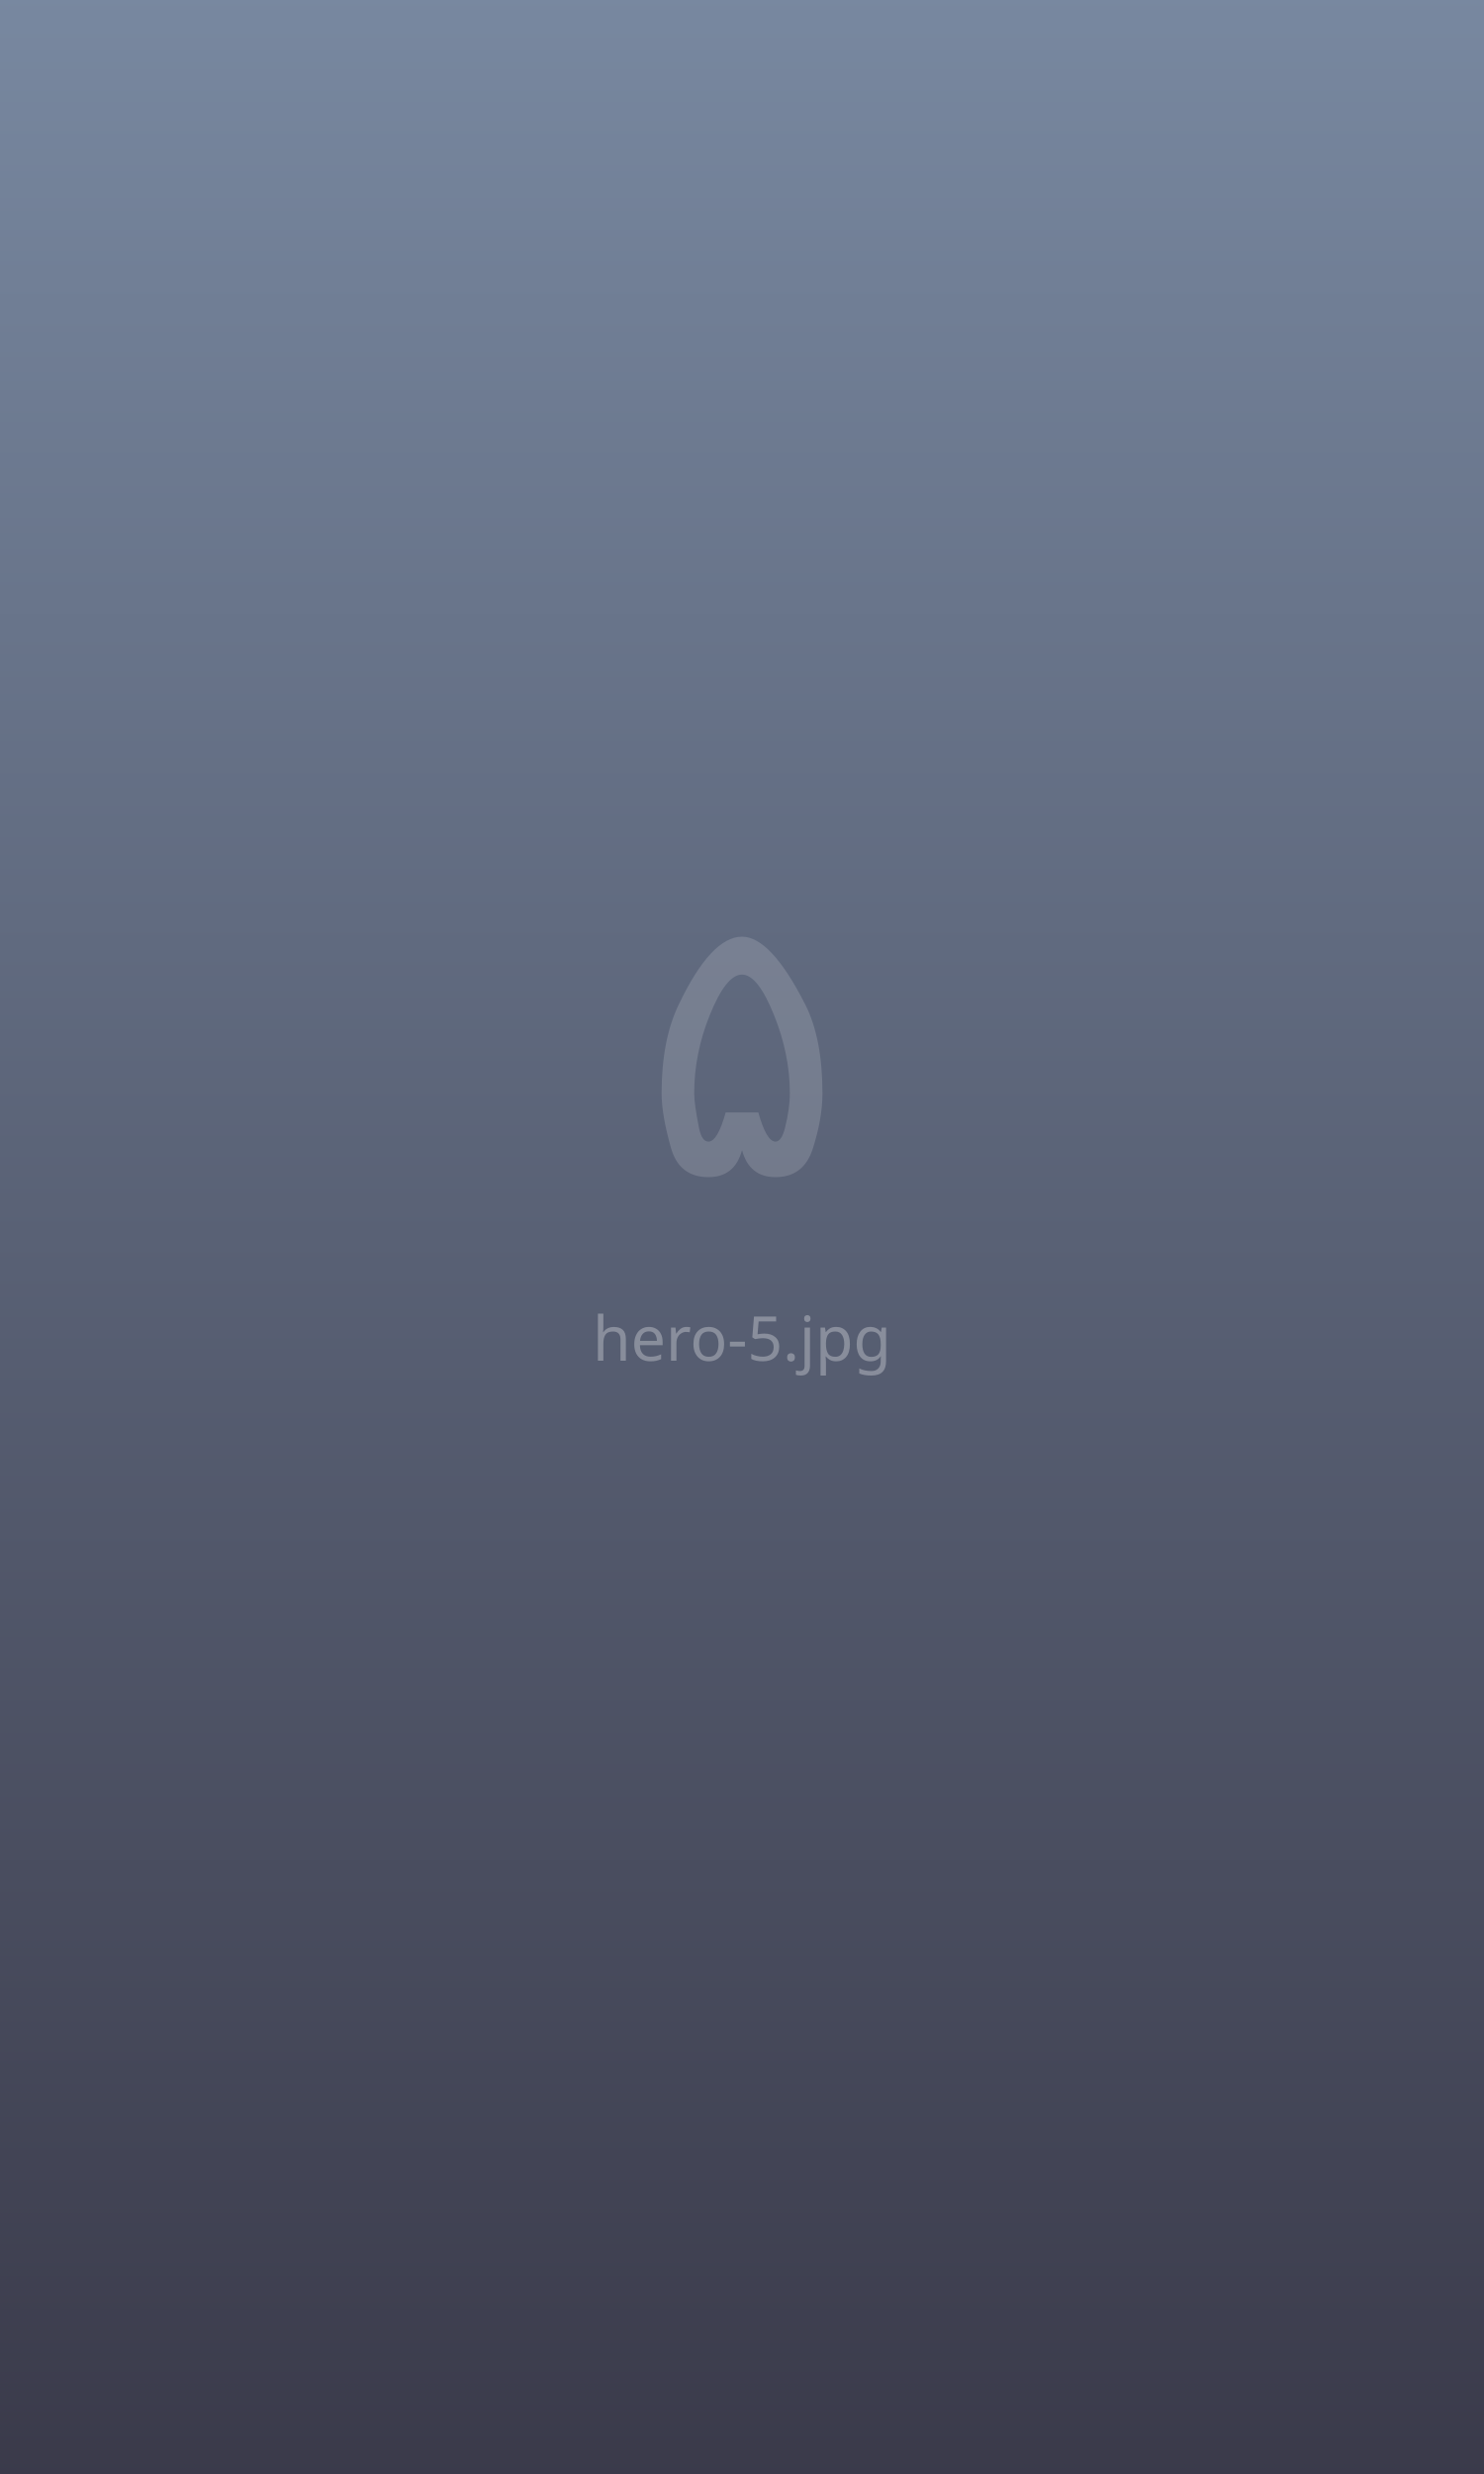
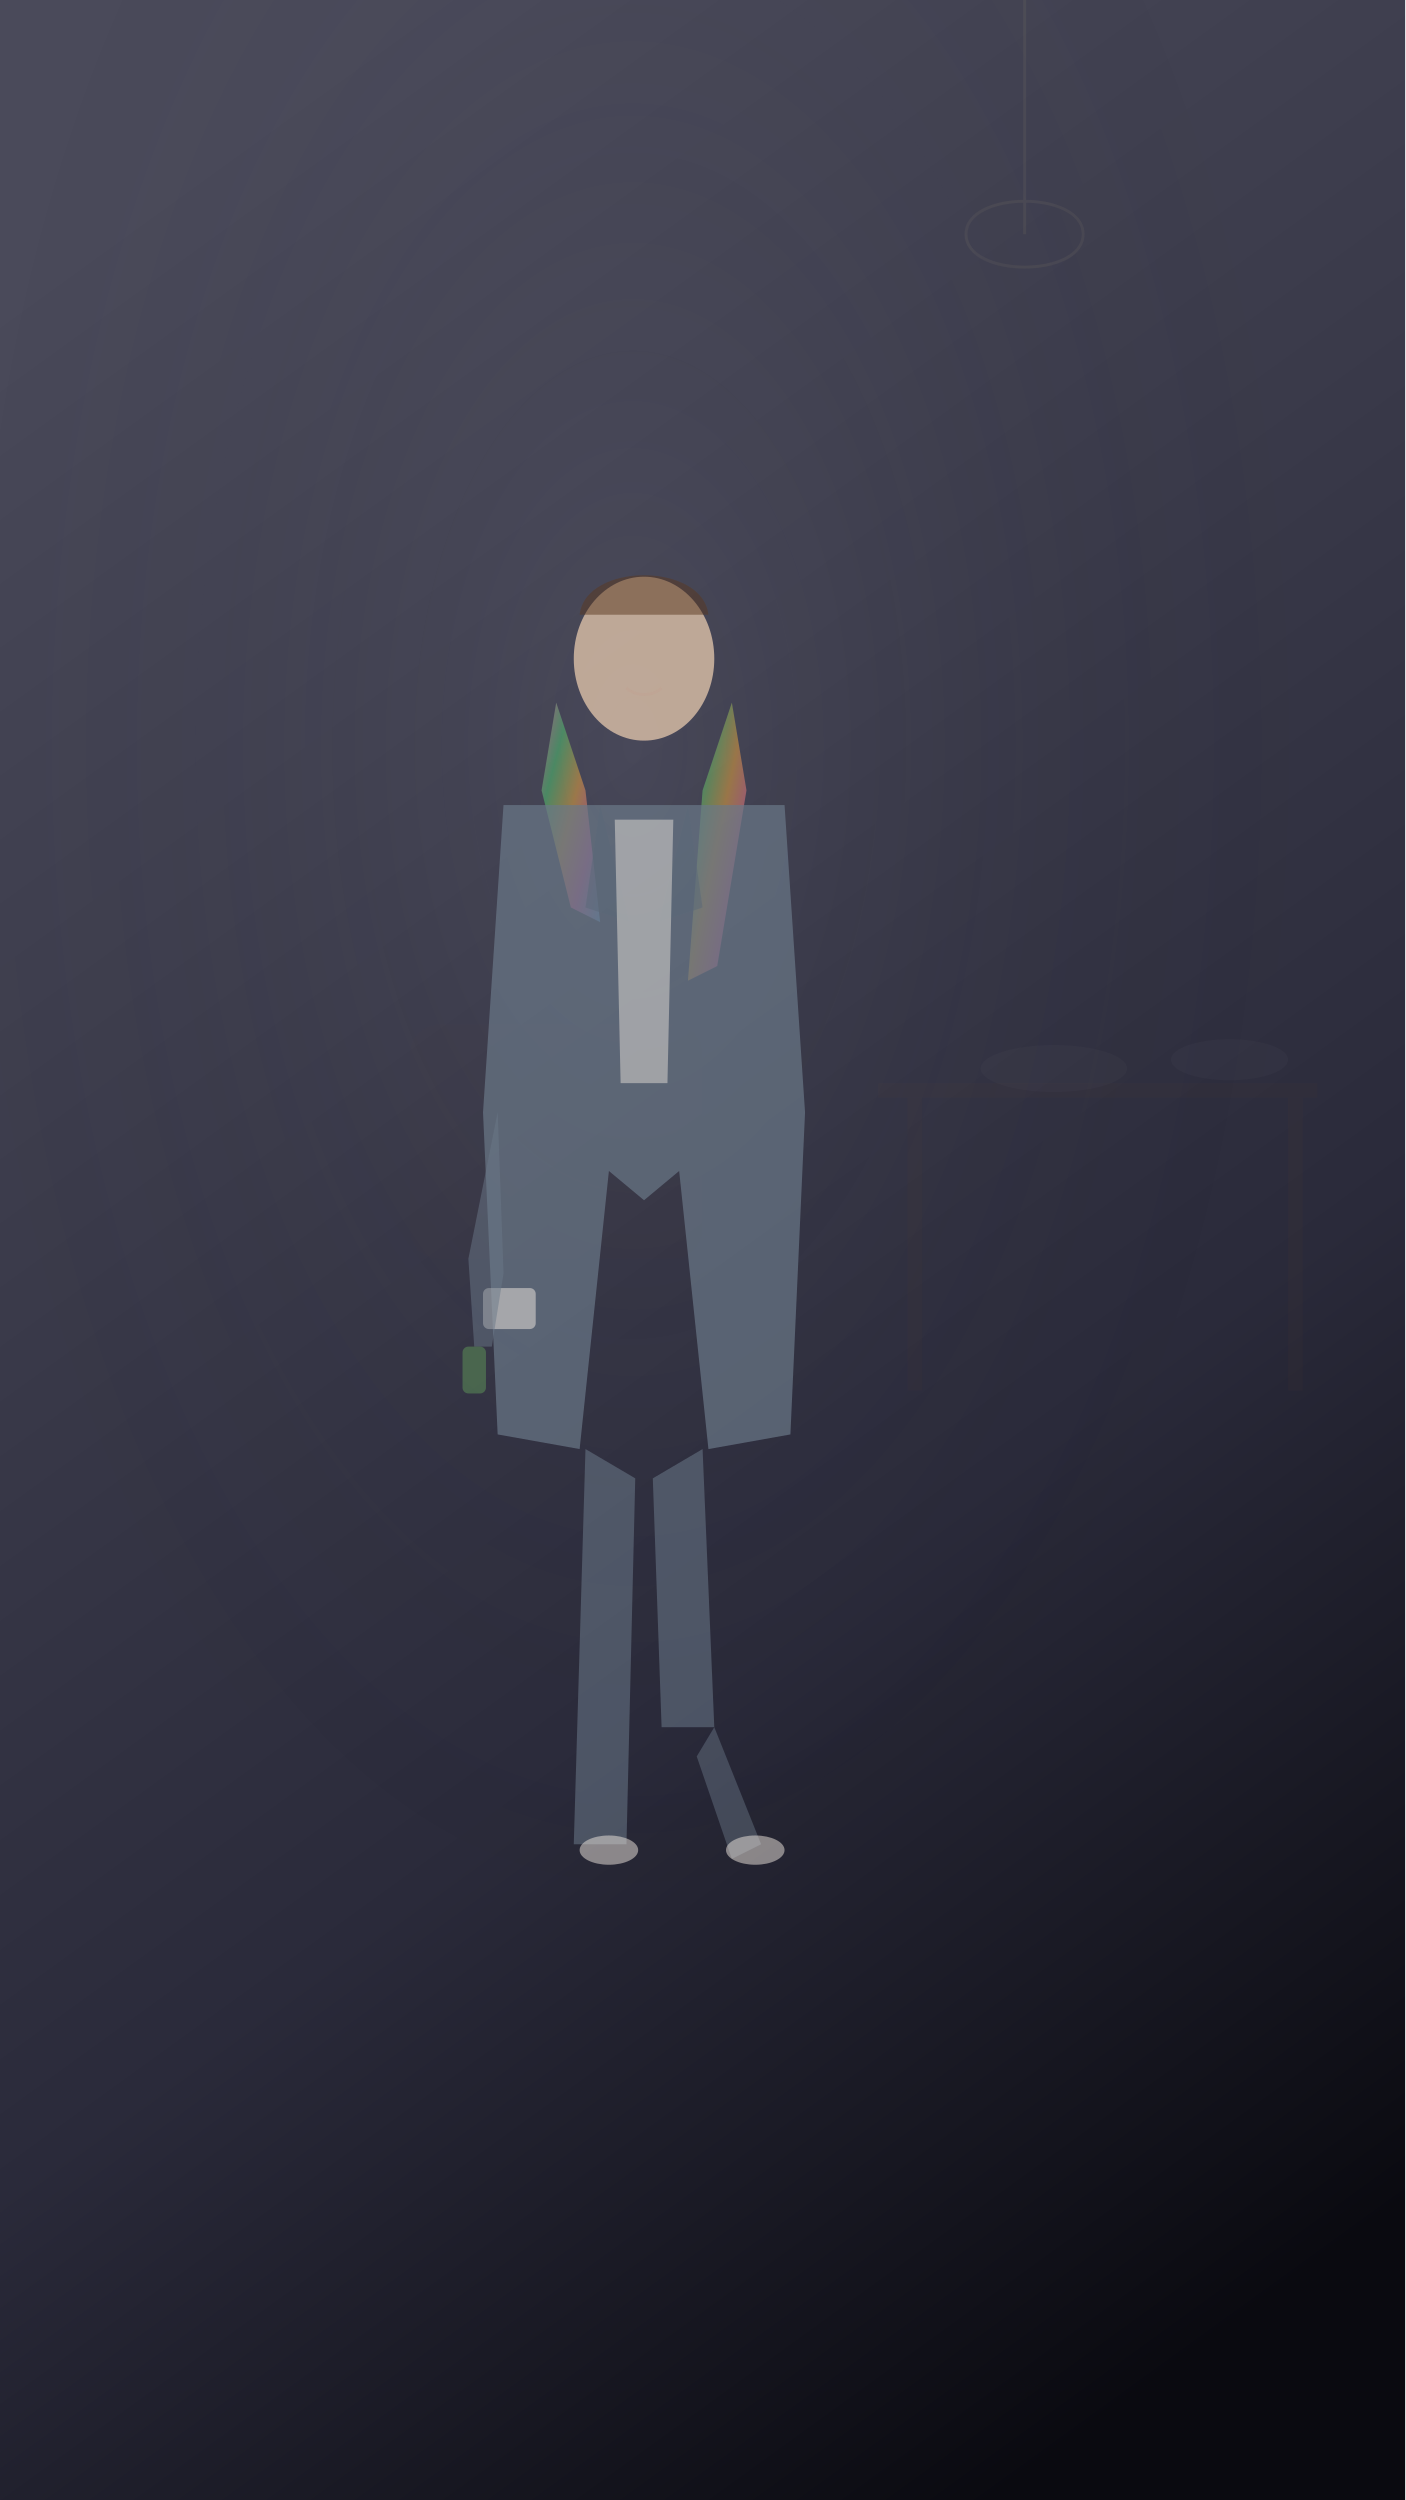
- <svg xmlns="http://www.w3.org/2000/svg" width="480" height="800" viewBox="0 0 480 800">
+ <svg xmlns="http://www.w3.org/2000/svg" width="480" height="854" viewBox="0 0 480 854">
  <defs>
-     <linearGradient id="bg" x1="0" y1="0" x2="0" y2="1">
-       <stop offset="0%" stop-color="#7888A0" />
-       <stop offset="100%" stop-color="#3A3A4A" />
+     <linearGradient id="bg5" x1="0.3" y1="0" x2="0.7" y2="1">
+       <stop offset="0%" stop-color="#4A4A5A" />
+       <stop offset="35%" stop-color="#3A3A4A" />
+       <stop offset="65%" stop-color="#2A2A3A" />
+       <stop offset="100%" stop-color="#0a0a10" />
+     </linearGradient>
+     <radialGradient id="glow5" cx="0.45" cy="0.3" r="0.5">
+       <stop offset="0%" stop-color="rgba(180,180,200,0.1)" />
+       <stop offset="100%" stop-color="rgba(0,0,0,0)" />
+     </radialGradient>
+     <linearGradient id="scarf5" x1="0" y1="0" x2="1" y2="1">
+       <stop offset="0%" stop-color="#E080A0" />
+       <stop offset="25%" stop-color="#50C070" />
+       <stop offset="50%" stop-color="#E0A040" />
+       <stop offset="75%" stop-color="#E060A0" />
+       <stop offset="100%" stop-color="#60A0D0" />
    </linearGradient>
  </defs>
-   <rect width="480" height="800" fill="url(#bg)" />
-   <text x="240" y="380" font-family="sans-serif" font-size="120" fill="rgba(255,255,255,0.15)" text-anchor="middle">۵</text>
-   <text x="240" y="440" font-family="sans-serif" font-size="20" fill="rgba(255,255,255,0.3)" text-anchor="middle">hero-5.jpg</text>
+   <rect width="480" height="854" fill="url(#bg5)" />
+   <g opacity="0.08">
+     <line x1="350" y1="0" x2="350" y2="80" stroke="#C0B080" stroke-width="1" />
+     <path d="M330,80 C330,65 370,65 370,80 C370,95 330,95 330,80" fill="none" stroke="#C0B080" stroke-width="1" />
+     <rect x="300" y="370" width="150" height="5" fill="#5A3A2A" />
+     <rect x="310" y="375" width="5" height="100" fill="#5A3A2A" />
+     <rect x="440" y="375" width="5" height="100" fill="#5A3A2A" />
+     <ellipse cx="360" cy="365" rx="25" ry="8" fill="#E8E0D8" opacity="0.3" />
+     <ellipse cx="420" cy="362" rx="20" ry="7" fill="#E8E0D8" opacity="0.3" />
+     <rect x="140" y="350" width="100" height="80" rx="10" fill="#5A2840" opacity="0.3" />
+   </g>
+   <rect width="480" height="854" fill="url(#glow5)" />
+   <g transform="translate(220,410)">
+     <ellipse cx="0" cy="-185" rx="24" ry="28" fill="#DCC0A8" opacity="0.8" />
+     <path d="M-22,-200 C-20,-218 20,-218 22,-200" fill="#5A3820" opacity="0.5" />
+     <path d="M-30,-170 L-35,-140 L-25,-100 L-15,-95 L-20,-140 Z" fill="url(#scarf5)" opacity="0.55" />
+     <path d="M30,-170 L35,-140 L25,-80 L15,-75 L20,-140 Z" fill="url(#scarf5)" opacity="0.55" />
+     <path d="M-48,-135 L-55,-30 L-50,80 L-22,85 L-12,-10 L0,0 L12,-10 L22,85 L50,80 L55,-30 L48,-135 Z" fill="#6A7888" opacity="0.7" />
+     <path d="M-15,-135 L-20,-100 L-5,-95 Z" fill="#5A6878" opacity="0.5" />
+     <path d="M15,-135 L20,-100 L5,-95 Z" fill="#5A6878" opacity="0.5" />
+     <path d="M-10,-130 L-8,-40 L8,-40 L10,-130 Z" fill="#F0E8E0" opacity="0.45" />
+     <path d="M-20,85 L-24,220 L-6,220 L-3,95 Z" fill="#6A7888" opacity="0.55" />
+     <path d="M20,85 L24,180 L6,180 L3,95 Z" fill="#6A7888" opacity="0.55" />
+     <path d="M24,180 L40,220 L30,225 L18,190 Z" fill="#6A7888" opacity="0.45" />
+     <ellipse cx="-12" cy="222" rx="10" ry="5" fill="#F0E8E0" opacity="0.5" />
+     <ellipse cx="38" cy="222" rx="10" ry="5" fill="#F0E8E0" opacity="0.5" />
+     <rect x="-55" y="30" width="18" height="14" rx="2" fill="#F0E8E0" opacity="0.5" />
+     <path d="M-50,-30 L-60,20 L-58,50 L-52,50 L-48,25 Z" fill="#6A7888" opacity="0.5" />
+     <rect x="-62" y="50" width="8" height="16" rx="2" fill="#70C060" opacity="0.35" />
+     <path d="M-6,-175 C-3,-172 3,-172 6,-175" fill="none" stroke="#C0A090" stroke-width="1" opacity="0.4" />
+   </g>
</svg>
